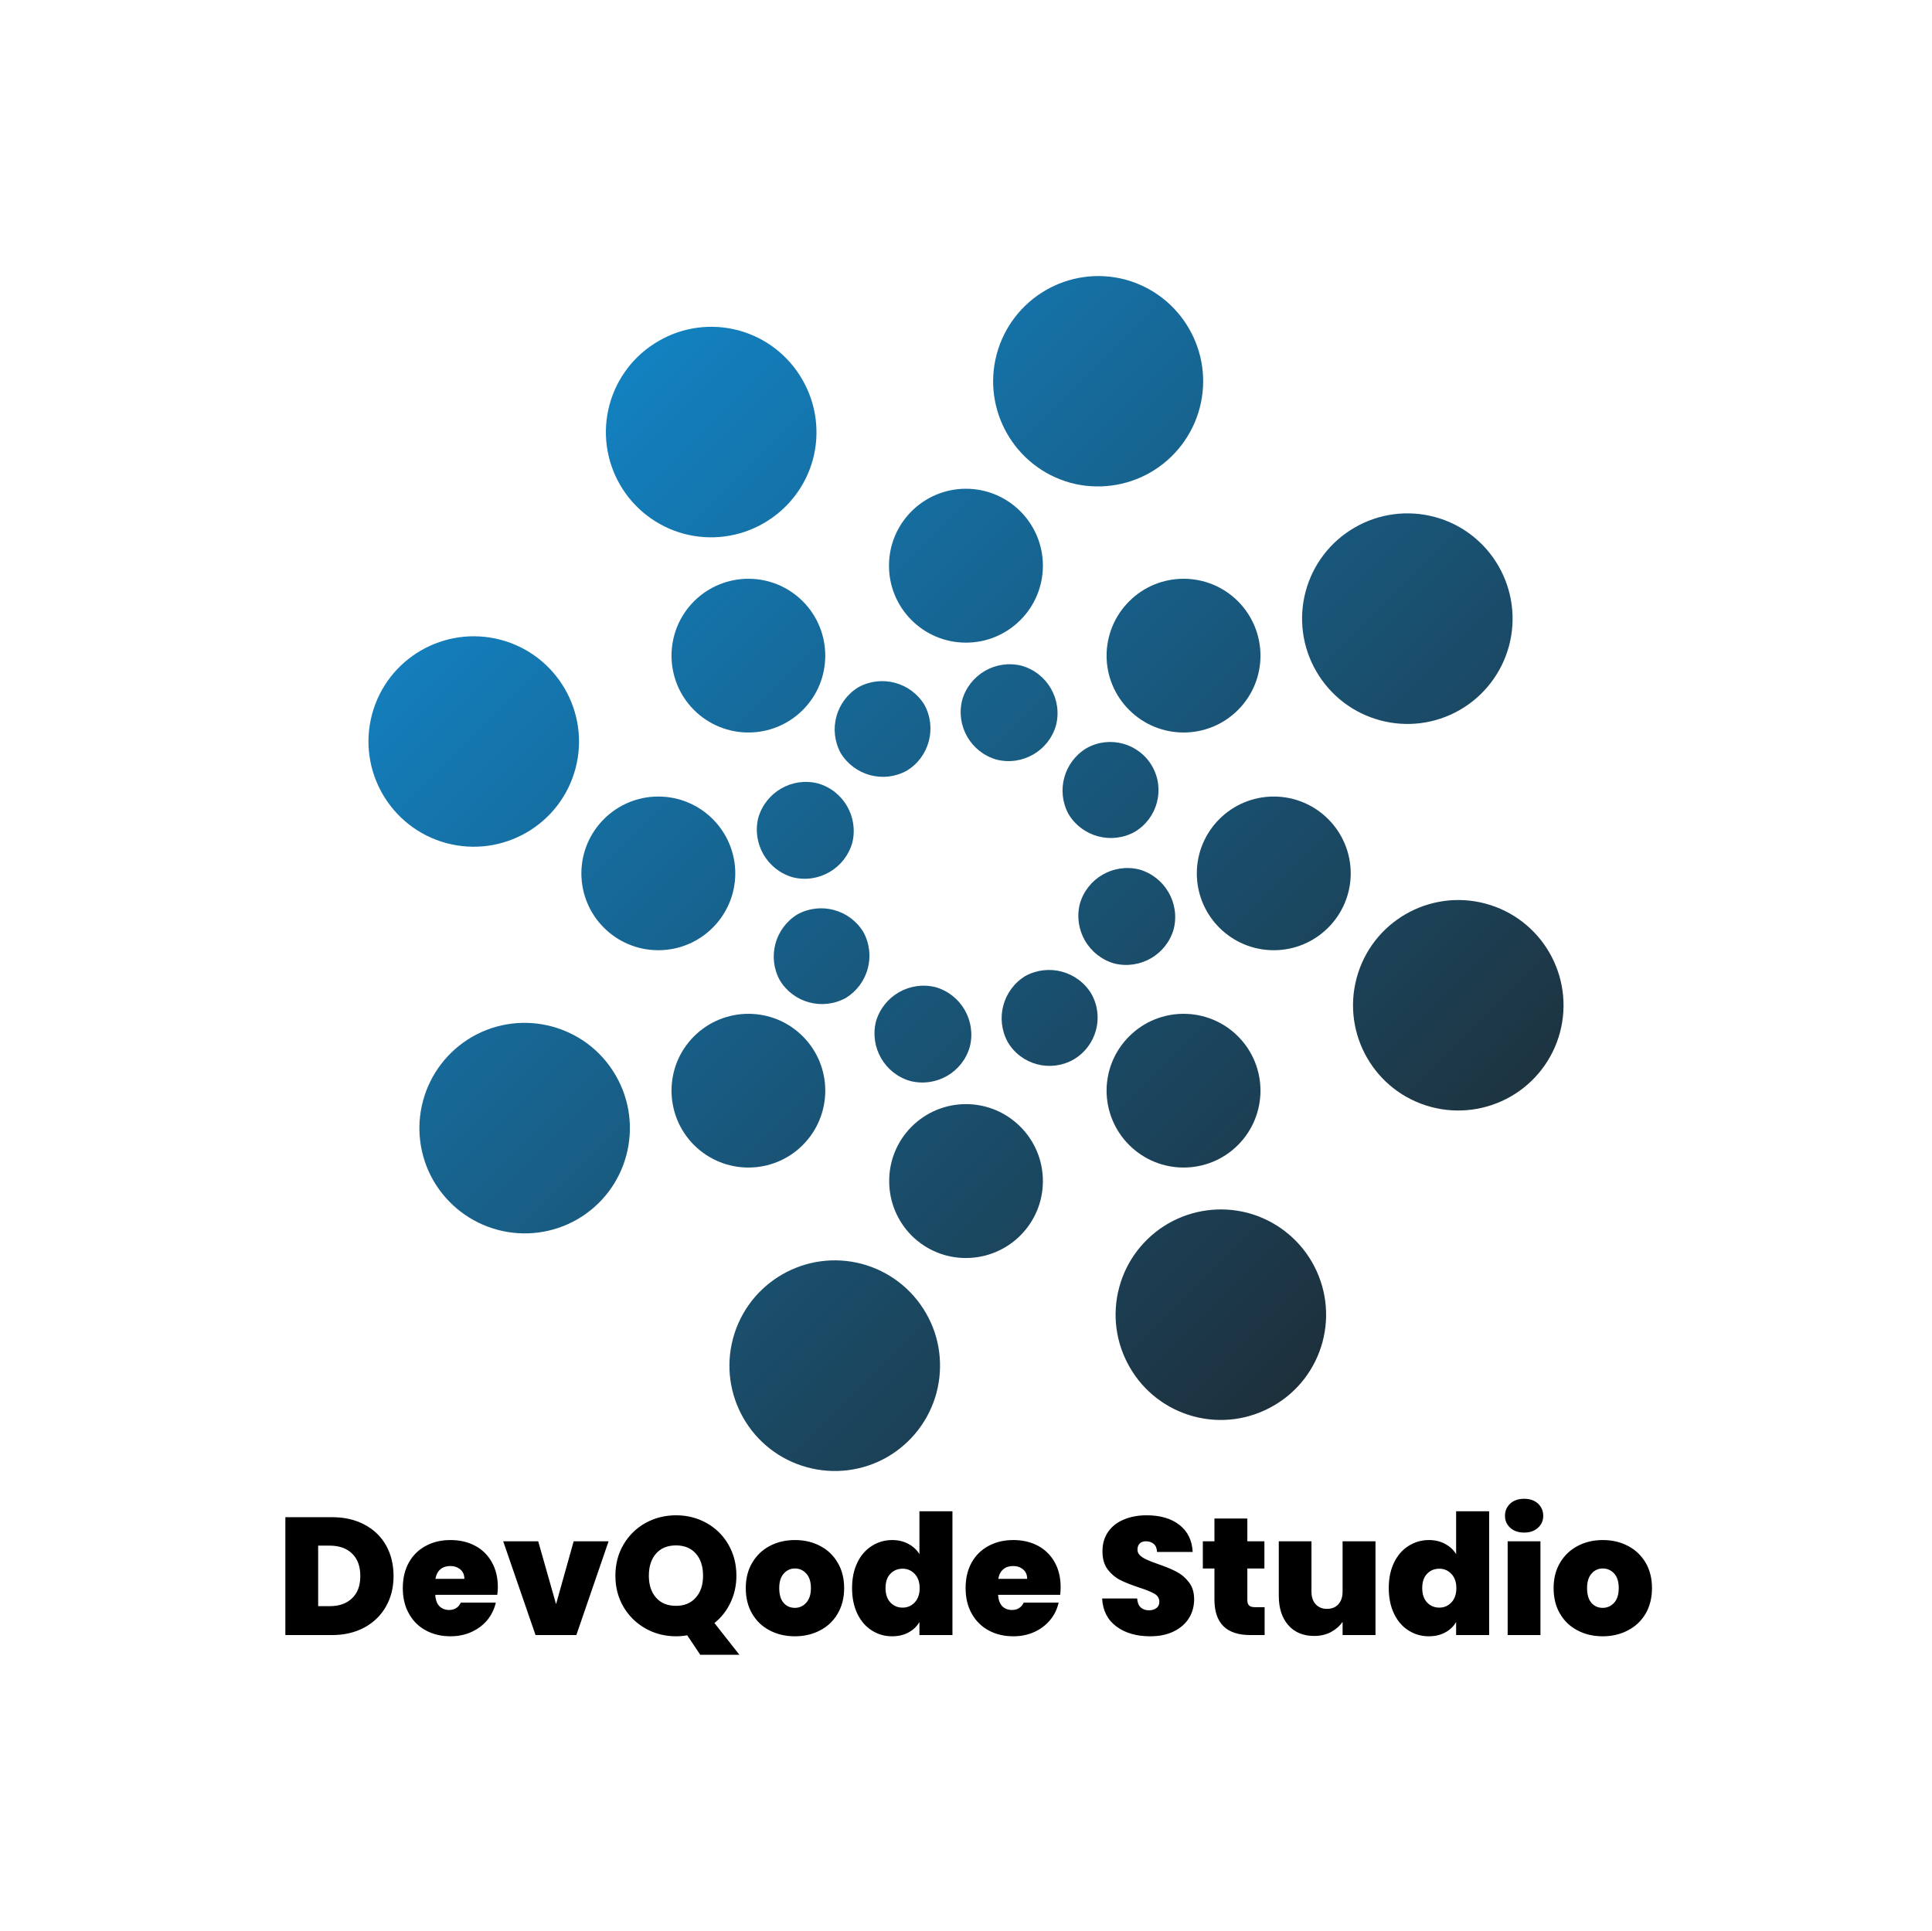
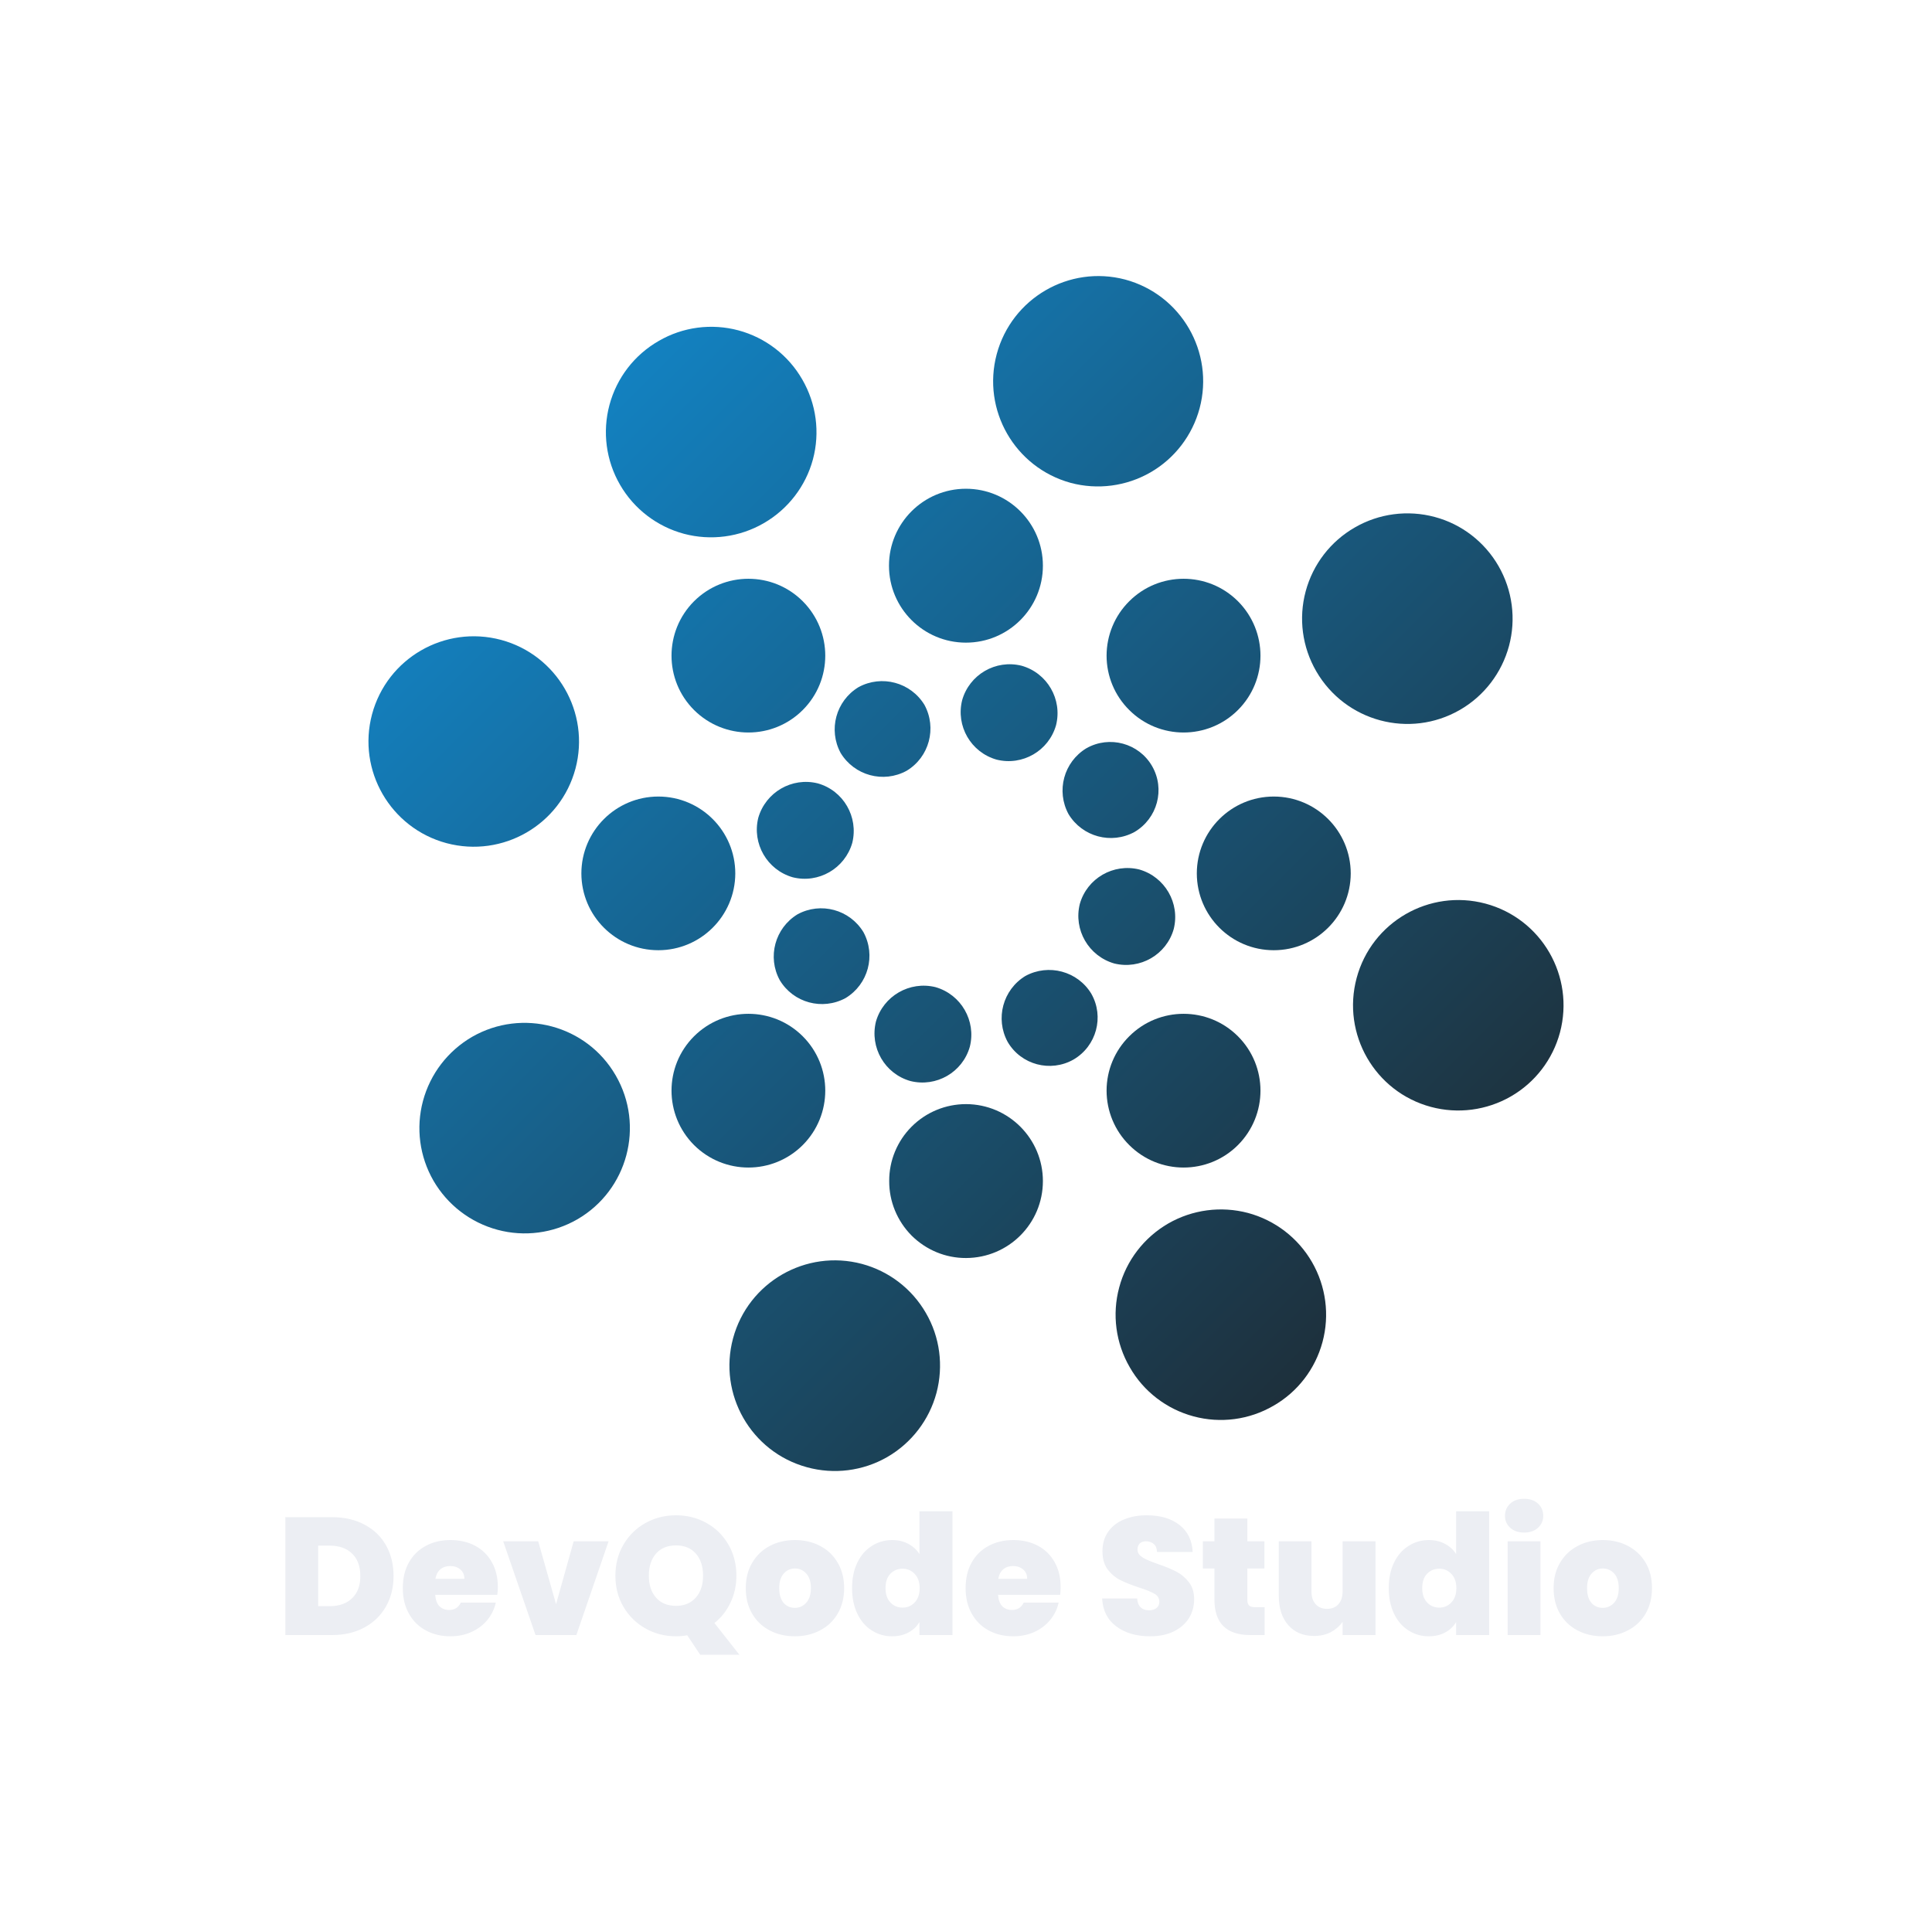
<svg xmlns="http://www.w3.org/2000/svg" version="1.1" viewBox="0 0 14.847 14.839">
  <g transform="matrix(0.8571089,0,0,0.8571089,2.120961,11.51919)">
-     <g transform="matrix(1,0,0,1,0,0)" clip-path="url(#SvgjsClipPath113315)">
-       <g clip-path="url(#SvgjsClipPath1133135d6c3d2b-95aa-4b62-a85f-e07cdb515c66)">
+     <g transform="matrix(1,0,0,1,0,0)" clip-path="url(#SvgjsClipPath10001)">
+       <g clip-path="url(#SvgjsClipPath999966ece7d8-00fc-4df2-aa74-7a3c7c345553)">
        <path d=" M 0.861 -7.034 C 0.996 -7.538 1.513 -7.836 2.017 -7.702 C 2.52 -7.567 2.819 -7.05 2.685 -6.547 C 2.55 -6.043 2.033 -5.745 1.529 -5.879 C 1.026 -6.014 0.727 -6.531 0.861 -7.034 Z" fill="url(#gradient-8eca9f1b-25a7-40c0-93cf-6614747837fd_0)" transform="matrix(1,0,0,1,0,0)" fill-rule="evenodd" />
      </g>
-       <g clip-path="url(#SvgjsClipPath1133135d6c3d2b-95aa-4b62-a85f-e07cdb515c66)">
+       <g clip-path="url(#SvgjsClipPath999966ece7d8-00fc-4df2-aa74-7a3c7c345553)">
        <path d=" M 4.324 -6.106 C 4.39 -6.336 4.626 -6.473 4.858 -6.415 C 5.088 -6.35 5.224 -6.114 5.167 -5.882 C 5.101 -5.652 4.865 -5.515 4.633 -5.573 C 4.403 -5.639 4.267 -5.875 4.324 -6.106 Z" fill="url(#gradient-8eca9f1b-25a7-40c0-93cf-6614747837fd_1)" transform="matrix(1,0,0,1,0,0)" fill-rule="evenodd" />
      </g>
-       <g clip-path="url(#SvgjsClipPath1133135d6c3d2b-95aa-4b62-a85f-e07cdb515c66)">
+       <g clip-path="url(#SvgjsClipPath999966ece7d8-00fc-4df2-aa74-7a3c7c345553)">
        <path d=" M 2.738 -5.607 C 2.738 -5.988 3.047 -6.297 3.428 -6.297 C 3.809 -6.297 4.118 -5.988 4.118 -5.607 C 4.117 -5.227 3.808 -4.919 3.428 -4.919 C 3.047 -4.919 2.739 -5.227 2.738 -5.607 Z" fill="url(#gradient-8eca9f1b-25a7-40c0-93cf-6614747837fd_2)" transform="matrix(1,0,0,1,0,0)" fill-rule="evenodd" />
      </g>
-       <g clip-path="url(#SvgjsClipPath1133135d6c3d2b-95aa-4b62-a85f-e07cdb515c66)">
+       <g clip-path="url(#SvgjsClipPath999966ece7d8-00fc-4df2-aa74-7a3c7c345553)">
        <path d=" M 7.613 -10.933 C 8.116 -10.798 8.415 -10.281 8.281 -9.778 C 8.216 -9.536 8.058 -9.329 7.841 -9.204 C 7.624 -9.079 7.366 -9.045 7.124 -9.11 C 6.624 -9.248 6.328 -9.763 6.462 -10.264 C 6.597 -10.766 7.111 -11.065 7.613 -10.933 Z" fill="url(#gradient-8eca9f1b-25a7-40c0-93cf-6614747837fd_3)" transform="matrix(1,0,0,1,0,0)" fill-rule="evenodd" />
      </g>
-       <g clip-path="url(#SvgjsClipPath1133135d6c3d2b-95aa-4b62-a85f-e07cdb515c66)">
+       <g clip-path="url(#SvgjsClipPath999966ece7d8-00fc-4df2-aa74-7a3c7c345553)">
        <path d=" M 6.685 -7.47 C 6.915 -7.405 7.052 -7.169 6.994 -6.937 C 6.929 -6.707 6.693 -6.57 6.461 -6.628 C 6.231 -6.693 6.094 -6.929 6.152 -7.161 C 6.217 -7.391 6.453 -7.528 6.685 -7.47 Z" fill="url(#gradient-8eca9f1b-25a7-40c0-93cf-6614747837fd_4)" transform="matrix(1,0,0,1,0,0)" fill-rule="evenodd" />
      </g>
-       <g clip-path="url(#SvgjsClipPath1133135d6c3d2b-95aa-4b62-a85f-e07cdb515c66)">
+       <g clip-path="url(#SvgjsClipPath999966ece7d8-00fc-4df2-aa74-7a3c7c345553)">
        <path d=" M 6.876 -8.367 C 6.876 -7.986 6.567 -7.677 6.186 -7.677 C 5.805 -7.677 5.496 -7.986 5.496 -8.367 C 5.496 -8.748 5.805 -9.057 6.186 -9.057 C 6.567 -9.057 6.876 -8.748 6.876 -8.367 Z" fill="url(#gradient-8eca9f1b-25a7-40c0-93cf-6614747837fd_5)" transform="matrix(1,0,0,1,0,0)" fill-rule="nonzero" />
      </g>
-       <g clip-path="url(#SvgjsClipPath1133135d6c3d2b-95aa-4b62-a85f-e07cdb515c66)">
+       <g clip-path="url(#SvgjsClipPath999966ece7d8-00fc-4df2-aa74-7a3c7c345553)">
        <path d=" M 3.431 -10.382 C 3.647 -10.508 3.905 -10.542 4.147 -10.477 C 4.388 -10.412 4.594 -10.254 4.719 -10.036 C 4.844 -9.82 4.879 -9.562 4.814 -9.32 C 4.749 -9.079 4.59 -8.873 4.373 -8.748 C 4.157 -8.623 3.899 -8.589 3.658 -8.653 C 3.416 -8.718 3.21 -8.876 3.085 -9.092 C 2.959 -9.309 2.925 -9.567 2.99 -9.809 C 3.055 -10.051 3.213 -10.257 3.431 -10.382 Z" fill="url(#gradient-8eca9f1b-25a7-40c0-93cf-6614747837fd_6)" transform="matrix(1,0,0,1,0,0)" fill-rule="evenodd" />
      </g>
-       <g clip-path="url(#SvgjsClipPath1133135d6c3d2b-95aa-4b62-a85f-e07cdb515c66)">
+       <g clip-path="url(#SvgjsClipPath999966ece7d8-00fc-4df2-aa74-7a3c7c345553)">
        <path d=" M 5.223 -7.278 C 5.431 -7.391 5.691 -7.321 5.814 -7.119 C 5.927 -6.911 5.857 -6.65 5.654 -6.528 C 5.446 -6.414 5.186 -6.485 5.063 -6.687 C 4.95 -6.895 5.02 -7.155 5.223 -7.278 Z" fill="url(#gradient-8eca9f1b-25a7-40c0-93cf-6614747837fd_7)" transform="matrix(1,0,0,1,0,0)" fill-rule="evenodd" />
      </g>
-       <g clip-path="url(#SvgjsClipPath1133135d6c3d2b-95aa-4b62-a85f-e07cdb515c66)">
+       <g clip-path="url(#SvgjsClipPath999966ece7d8-00fc-4df2-aa74-7a3c7c345553)">
        <path d=" M 3.748 -8.048 C 4.018 -8.317 4.454 -8.317 4.723 -8.048 C 4.992 -7.778 4.992 -7.342 4.723 -7.073 C 4.454 -6.804 4.018 -6.804 3.748 -7.073 C 3.479 -7.342 3.479 -7.778 3.748 -8.048 Z" fill="url(#gradient-8eca9f1b-25a7-40c0-93cf-6614747837fd_8)" transform="matrix(1,0,0,1,0,0)" fill-rule="evenodd" />
      </g>
-       <g clip-path="url(#SvgjsClipPath1133135d6c3d2b-95aa-4b62-a85f-e07cdb515c66)">
+       <g clip-path="url(#SvgjsClipPath999966ece7d8-00fc-4df2-aa74-7a3c7c345553)">
        <path d=" M 10.961 -8.364 C 11.086 -8.147 11.12 -7.889 11.055 -7.647 C 10.99 -7.406 10.832 -7.199 10.615 -7.074 C 10.164 -6.814 9.588 -6.969 9.327 -7.42 C 9.201 -7.637 9.167 -7.895 9.232 -8.137 C 9.297 -8.379 9.455 -8.585 9.673 -8.71 C 9.889 -8.835 10.147 -8.869 10.389 -8.804 C 10.63 -8.74 10.836 -8.581 10.961 -8.364 Z" fill="url(#gradient-8eca9f1b-25a7-40c0-93cf-6614747837fd_9)" transform="matrix(1,0,0,1,0,0)" fill-rule="evenodd" />
      </g>
-       <g clip-path="url(#SvgjsClipPath1133135d6c3d2b-95aa-4b62-a85f-e07cdb515c66)">
+       <g clip-path="url(#SvgjsClipPath999966ece7d8-00fc-4df2-aa74-7a3c7c345553)">
        <path d=" M 7.855 -6.57 C 7.974 -6.363 7.903 -6.1 7.697 -5.979 C 7.489 -5.866 7.229 -5.936 7.106 -6.139 C 6.993 -6.347 7.063 -6.607 7.266 -6.73 C 7.473 -6.847 7.736 -6.776 7.855 -6.57 Z" fill="url(#gradient-8eca9f1b-25a7-40c0-93cf-6614747837fd_10)" transform="matrix(1,0,0,1,0,0)" fill-rule="evenodd" />
      </g>
-       <g clip-path="url(#SvgjsClipPath1133135d6c3d2b-95aa-4b62-a85f-e07cdb515c66)">
+       <g clip-path="url(#SvgjsClipPath999966ece7d8-00fc-4df2-aa74-7a3c7c345553)">
        <path d=" M 8.625 -8.048 C 8.894 -7.778 8.894 -7.342 8.625 -7.073 C 8.356 -6.804 7.919 -6.804 7.65 -7.073 C 7.52 -7.202 7.447 -7.377 7.447 -7.56 C 7.447 -7.743 7.52 -7.919 7.65 -8.048 C 7.919 -8.317 8.356 -8.317 8.625 -8.048 Z" fill="url(#gradient-8eca9f1b-25a7-40c0-93cf-6614747837fd_11)" transform="matrix(1,0,0,1,0,0)" fill-rule="evenodd" />
      </g>
-       <g clip-path="url(#SvgjsClipPath1133135d6c3d2b-95aa-4b62-a85f-e07cdb515c66)">
+       <g clip-path="url(#SvgjsClipPath999966ece7d8-00fc-4df2-aa74-7a3c7c345553)">
        <path d=" M 8.943 -0.834 C 8.726 -0.708 8.469 -0.674 8.227 -0.739 C 7.985 -0.804 7.779 -0.962 7.655 -1.179 C 7.529 -1.396 7.495 -1.653 7.56 -1.895 C 7.624 -2.136 7.782 -2.342 7.999 -2.468 C 8.216 -2.593 8.473 -2.627 8.715 -2.563 C 8.957 -2.498 9.164 -2.339 9.289 -2.122 C 9.414 -1.905 9.448 -1.648 9.383 -1.406 C 9.318 -1.164 9.16 -0.958 8.943 -0.834 Z" fill="url(#gradient-8eca9f1b-25a7-40c0-93cf-6614747837fd_12)" transform="matrix(1,0,0,1,0,0)" fill-rule="evenodd" />
      </g>
-       <g clip-path="url(#SvgjsClipPath1133135d6c3d2b-95aa-4b62-a85f-e07cdb515c66)">
+       <g clip-path="url(#SvgjsClipPath999966ece7d8-00fc-4df2-aa74-7a3c7c345553)">
        <path d=" M 7.151 -3.939 C 6.944 -3.821 6.68 -3.891 6.56 -4.097 C 6.447 -4.305 6.517 -4.565 6.719 -4.688 C 6.927 -4.801 7.188 -4.731 7.31 -4.529 C 7.428 -4.322 7.356 -4.059 7.151 -3.939 Z" fill="url(#gradient-8eca9f1b-25a7-40c0-93cf-6614747837fd_13)" transform="matrix(1,0,0,1,0,0)" fill-rule="evenodd" />
      </g>
-       <g clip-path="url(#SvgjsClipPath1133135d6c3d2b-95aa-4b62-a85f-e07cdb515c66)">
+       <g clip-path="url(#SvgjsClipPath999966ece7d8-00fc-4df2-aa74-7a3c7c345553)">
        <path d=" M 8.625 -3.172 C 8.356 -2.903 7.919 -2.903 7.65 -3.172 C 7.52 -3.301 7.447 -3.477 7.447 -3.66 C 7.447 -3.843 7.52 -4.018 7.65 -4.147 C 7.919 -4.416 8.356 -4.416 8.625 -4.147 C 8.894 -3.878 8.894 -3.442 8.625 -3.172 Z" fill="url(#gradient-8eca9f1b-25a7-40c0-93cf-6614747837fd_14)" transform="matrix(1,0,0,1,0,0)" fill-rule="evenodd" />
      </g>
-       <g clip-path="url(#SvgjsClipPath1133135d6c3d2b-95aa-4b62-a85f-e07cdb515c66)">
+       <g clip-path="url(#SvgjsClipPath999966ece7d8-00fc-4df2-aa74-7a3c7c345553)">
        <path d=" M 11.512 -4.181 C 11.447 -3.939 11.289 -3.733 11.072 -3.608 C 10.855 -3.483 10.597 -3.449 10.355 -3.514 C 9.852 -3.649 9.554 -4.167 9.689 -4.67 C 9.824 -5.173 10.341 -5.471 10.844 -5.337 C 11.348 -5.202 11.646 -4.685 11.512 -4.181 Z" fill="url(#gradient-8eca9f1b-25a7-40c0-93cf-6614747837fd_15)" transform="matrix(1,0,0,1,0,0)" fill-rule="evenodd" />
      </g>
-       <g clip-path="url(#SvgjsClipPath1133135d6c3d2b-95aa-4b62-a85f-e07cdb515c66)">
+       <g clip-path="url(#SvgjsClipPath999966ece7d8-00fc-4df2-aa74-7a3c7c345553)">
        <path d=" M 8.049 -5.109 C 7.984 -4.879 7.748 -4.743 7.516 -4.8 C 7.286 -4.866 7.149 -5.102 7.207 -5.334 C 7.272 -5.564 7.508 -5.7 7.74 -5.643 C 7.97 -5.577 8.107 -5.341 8.049 -5.109 Z" fill="url(#gradient-8eca9f1b-25a7-40c0-93cf-6614747837fd_16)" transform="matrix(1,0,0,1,0,0)" fill-rule="evenodd" />
      </g>
-       <g clip-path="url(#SvgjsClipPath1133135d6c3d2b-95aa-4b62-a85f-e07cdb515c66)">
+       <g clip-path="url(#SvgjsClipPath999966ece7d8-00fc-4df2-aa74-7a3c7c345553)">
        <path d=" M 9.636 -5.607 C 9.635 -5.227 9.326 -4.919 8.946 -4.919 C 8.565 -4.919 8.257 -5.227 8.256 -5.607 C 8.256 -5.988 8.565 -6.297 8.946 -6.297 C 9.327 -6.297 9.636 -5.988 9.636 -5.607 Z" fill="url(#gradient-8eca9f1b-25a7-40c0-93cf-6614747837fd_17)" transform="matrix(1,0,0,1,0,0)" fill-rule="evenodd" />
      </g>
-       <g clip-path="url(#SvgjsClipPath1133135d6c3d2b-95aa-4b62-a85f-e07cdb515c66)">
+       <g clip-path="url(#SvgjsClipPath999966ece7d8-00fc-4df2-aa74-7a3c7c345553)">
        <path d=" M 4.76 -0.283 C 4.259 -0.42 3.963 -0.937 4.098 -1.439 C 4.234 -1.942 4.751 -2.24 5.254 -2.106 C 5.496 -2.041 5.702 -1.883 5.827 -1.666 C 5.953 -1.45 5.986 -1.192 5.922 -0.95 C 5.857 -0.707 5.698 -0.5 5.48 -0.374 C 5.262 -0.249 5.003 -0.216 4.76 -0.283 Z" fill="url(#gradient-8eca9f1b-25a7-40c0-93cf-6614747837fd_18)" transform="matrix(1,0,0,1,0,0)" fill-rule="evenodd" />
      </g>
-       <g clip-path="url(#SvgjsClipPath1133135d6c3d2b-95aa-4b62-a85f-e07cdb515c66)">
+       <g clip-path="url(#SvgjsClipPath999966ece7d8-00fc-4df2-aa74-7a3c7c345553)">
        <path d=" M 5.688 -3.746 C 5.458 -3.811 5.322 -4.047 5.379 -4.279 C 5.445 -4.509 5.681 -4.645 5.913 -4.588 C 6.143 -4.522 6.279 -4.286 6.221 -4.054 C 6.156 -3.824 5.92 -3.688 5.688 -3.746 Z" fill="url(#gradient-8eca9f1b-25a7-40c0-93cf-6614747837fd_19)" transform="matrix(1,0,0,1,0,0)" fill-rule="evenodd" />
      </g>
-       <g clip-path="url(#SvgjsClipPath1133135d6c3d2b-95aa-4b62-a85f-e07cdb515c66)">
+       <g clip-path="url(#SvgjsClipPath999966ece7d8-00fc-4df2-aa74-7a3c7c345553)">
        <path d=" M 6.187 -2.159 C 6.004 -2.158 5.829 -2.231 5.699 -2.36 C 5.57 -2.49 5.497 -2.666 5.498 -2.849 C 5.497 -3.032 5.57 -3.208 5.699 -3.337 C 5.829 -3.467 6.004 -3.539 6.187 -3.539 C 6.568 -3.538 6.876 -3.229 6.876 -2.849 C 6.876 -2.468 6.568 -2.16 6.187 -2.159 Z" fill="url(#gradient-8eca9f1b-25a7-40c0-93cf-6614747837fd_20)" transform="matrix(1,0,0,1,0,0)" fill-rule="evenodd" />
      </g>
-       <g clip-path="url(#SvgjsClipPath1133135d6c3d2b-95aa-4b62-a85f-e07cdb515c66)">
+       <g clip-path="url(#SvgjsClipPath999966ece7d8-00fc-4df2-aa74-7a3c7c345553)">
        <path d=" M 1.412 -2.852 C 1.287 -3.069 1.253 -3.326 1.318 -3.568 C 1.383 -3.81 1.541 -4.016 1.758 -4.142 C 2.209 -4.401 2.786 -4.247 3.046 -3.796 C 3.307 -3.345 3.153 -2.767 2.702 -2.506 C 2.485 -2.381 2.228 -2.347 1.986 -2.412 C 1.744 -2.477 1.538 -2.635 1.412 -2.852 Z" fill="url(#gradient-8eca9f1b-25a7-40c0-93cf-6614747837fd_21)" transform="matrix(1,0,0,1,0,0)" fill-rule="evenodd" />
      </g>
-       <g clip-path="url(#SvgjsClipPath1133135d6c3d2b-95aa-4b62-a85f-e07cdb515c66)">
+       <g clip-path="url(#SvgjsClipPath999966ece7d8-00fc-4df2-aa74-7a3c7c345553)">
        <path d=" M 4.517 -4.65 C 4.403 -4.858 4.474 -5.118 4.676 -5.241 C 4.884 -5.354 5.144 -5.284 5.267 -5.081 C 5.38 -4.873 5.31 -4.613 5.107 -4.49 C 4.899 -4.377 4.639 -4.447 4.517 -4.65 Z" fill="url(#gradient-8eca9f1b-25a7-40c0-93cf-6614747837fd_22)" transform="matrix(1,0,0,1,0,0)" fill-rule="evenodd" />
      </g>
-       <g clip-path="url(#SvgjsClipPath1133135d6c3d2b-95aa-4b62-a85f-e07cdb515c66)">
+       <g clip-path="url(#SvgjsClipPath999966ece7d8-00fc-4df2-aa74-7a3c7c345553)">
        <path d=" M 3.748 -3.172 C 3.479 -3.442 3.479 -3.878 3.748 -4.147 C 4.018 -4.416 4.454 -4.416 4.723 -4.147 C 4.992 -3.878 4.992 -3.442 4.723 -3.172 C 4.454 -2.903 4.018 -2.903 3.748 -3.172 Z" fill="url(#gradient-8eca9f1b-25a7-40c0-93cf-6614747837fd_23)" transform="matrix(1,0,0,1,0,0)" fill-rule="evenodd" />
      </g>
    </g>
    <g>
-       <path d=" M 0.794 0.232 Q 0.919 0.298 0.987 0.418 Q 1.054 0.538 1.054 0.693 Q 1.054 0.846 0.986 0.966 Q 0.918 1.086 0.793 1.154 Q 0.667 1.222 0.503 1.222 L 0.084 1.222 L 0.084 0.165 L 0.503 0.165 Q 0.669 0.165 0.794 0.232 M 0.682 0.892 Q 0.756 0.822 0.756 0.693 Q 0.756 0.562 0.682 0.491 Q 0.609 0.42 0.48 0.42 L 0.378 0.42 L 0.378 0.963 L 0.48 0.963 Q 0.609 0.963 0.682 0.892 M 1.984 0.861 L 1.428 0.861 Q 1.432 0.93 1.466 0.964 Q 1.5 0.997 1.552 0.997 Q 1.626 0.997 1.657 0.931 L 1.971 0.931 Q 1.951 1.018 1.895 1.087 Q 1.839 1.155 1.753 1.194 Q 1.668 1.233 1.564 1.233 Q 1.44 1.233 1.343 1.18 Q 1.246 1.128 1.192 1.03 Q 1.137 0.933 1.137 0.801 Q 1.137 0.669 1.191 0.572 Q 1.245 0.475 1.342 0.423 Q 1.438 0.37 1.564 0.37 Q 1.689 0.37 1.785 0.421 Q 1.881 0.472 1.935 0.568 Q 1.989 0.663 1.989 0.792 Q 1.989 0.826 1.984 0.861 M 1.689 0.718 Q 1.689 0.664 1.653 0.634 Q 1.617 0.603 1.563 0.603 Q 1.509 0.603 1.474 0.632 Q 1.44 0.661 1.429 0.718 L 1.689 0.718 M 2.511 0.945 L 2.669 0.381 L 2.982 0.381 L 2.693 1.222 L 2.327 1.222 L 2.037 0.381 L 2.351 0.381 L 2.511 0.945 M 3.804 1.399 L 3.687 1.224 Q 3.637 1.233 3.587 1.233 Q 3.438 1.233 3.313 1.163 Q 3.189 1.093 3.116 0.97 Q 3.043 0.846 3.043 0.69 Q 3.043 0.534 3.116 0.41 Q 3.189 0.286 3.313 0.217 Q 3.438 0.148 3.587 0.148 Q 3.736 0.148 3.86 0.217 Q 3.984 0.286 4.056 0.41 Q 4.128 0.534 4.128 0.69 Q 4.128 0.82 4.075 0.931 Q 4.023 1.041 3.931 1.114 L 4.155 1.399 L 3.804 1.399 M 3.408 0.887 Q 3.472 0.96 3.587 0.96 Q 3.699 0.96 3.764 0.886 Q 3.829 0.813 3.829 0.69 Q 3.829 0.564 3.764 0.491 Q 3.699 0.418 3.587 0.418 Q 3.472 0.418 3.408 0.491 Q 3.343 0.564 3.343 0.69 Q 3.343 0.814 3.408 0.887 M 4.426 1.18 Q 4.326 1.128 4.269 1.03 Q 4.212 0.933 4.212 0.801 Q 4.212 0.67 4.27 0.573 Q 4.328 0.475 4.427 0.423 Q 4.527 0.37 4.653 0.37 Q 4.779 0.37 4.879 0.423 Q 4.979 0.475 5.036 0.573 Q 5.094 0.67 5.094 0.801 Q 5.094 0.931 5.036 1.03 Q 4.979 1.128 4.878 1.18 Q 4.778 1.233 4.652 1.233 Q 4.526 1.233 4.426 1.18 M 4.754 0.932 Q 4.796 0.886 4.796 0.801 Q 4.796 0.715 4.754 0.67 Q 4.713 0.625 4.653 0.625 Q 4.593 0.625 4.553 0.67 Q 4.512 0.715 4.512 0.801 Q 4.512 0.888 4.551 0.933 Q 4.59 0.978 4.652 0.978 Q 4.713 0.978 4.754 0.932 M 5.212 0.573 Q 5.259 0.475 5.342 0.423 Q 5.424 0.37 5.525 0.37 Q 5.606 0.37 5.669 0.404 Q 5.733 0.438 5.769 0.496 L 5.769 0.112 L 6.065 0.112 L 6.065 1.222 L 5.769 1.222 L 5.769 1.105 Q 5.735 1.164 5.672 1.198 Q 5.609 1.233 5.523 1.233 Q 5.423 1.233 5.341 1.18 Q 5.259 1.128 5.212 1.03 Q 5.165 0.931 5.165 0.801 Q 5.165 0.67 5.212 0.573 M 5.726 0.673 Q 5.682 0.627 5.618 0.627 Q 5.552 0.627 5.508 0.673 Q 5.465 0.718 5.465 0.801 Q 5.465 0.882 5.508 0.929 Q 5.552 0.976 5.618 0.976 Q 5.682 0.976 5.726 0.93 Q 5.771 0.883 5.771 0.801 Q 5.771 0.72 5.726 0.673 M 7.031 0.861 L 6.474 0.861 Q 6.479 0.93 6.512 0.964 Q 6.546 0.997 6.599 0.997 Q 6.672 0.997 6.704 0.931 L 7.017 0.931 Q 6.998 1.018 6.941 1.087 Q 6.885 1.155 6.8 1.194 Q 6.714 1.233 6.611 1.233 Q 6.486 1.233 6.389 1.18 Q 6.293 1.128 6.238 1.03 Q 6.183 0.933 6.183 0.801 Q 6.183 0.669 6.237 0.572 Q 6.291 0.475 6.388 0.423 Q 6.485 0.37 6.611 0.37 Q 6.735 0.37 6.831 0.421 Q 6.927 0.472 6.981 0.568 Q 7.035 0.663 7.035 0.792 Q 7.035 0.826 7.031 0.861 M 6.735 0.718 Q 6.735 0.664 6.699 0.634 Q 6.663 0.603 6.609 0.603 Q 6.555 0.603 6.521 0.632 Q 6.486 0.661 6.476 0.718 L 6.735 0.718 M 7.535 1.145 Q 7.416 1.057 7.407 0.894 L 7.721 0.894 Q 7.725 0.949 7.754 0.975 Q 7.782 1 7.827 1 Q 7.868 1 7.894 0.98 Q 7.92 0.96 7.92 0.924 Q 7.92 0.877 7.877 0.852 Q 7.833 0.826 7.736 0.795 Q 7.632 0.76 7.568 0.728 Q 7.505 0.696 7.457 0.634 Q 7.41 0.571 7.41 0.471 Q 7.41 0.369 7.461 0.296 Q 7.512 0.223 7.602 0.186 Q 7.692 0.148 7.806 0.148 Q 7.991 0.148 8.101 0.235 Q 8.211 0.321 8.219 0.477 L 7.899 0.477 Q 7.898 0.429 7.87 0.405 Q 7.842 0.381 7.799 0.381 Q 7.766 0.381 7.745 0.4 Q 7.724 0.42 7.724 0.456 Q 7.724 0.486 7.747 0.508 Q 7.77 0.529 7.805 0.545 Q 7.839 0.561 7.907 0.585 Q 8.007 0.619 8.072 0.653 Q 8.138 0.687 8.185 0.748 Q 8.232 0.808 8.232 0.901 Q 8.232 0.996 8.185 1.071 Q 8.138 1.146 8.048 1.19 Q 7.959 1.233 7.838 1.233 Q 7.653 1.233 7.535 1.145 M 8.864 0.972 L 8.864 1.222 L 8.736 1.222 Q 8.414 1.222 8.414 0.903 L 8.414 0.625 L 8.31 0.625 L 8.31 0.381 L 8.414 0.381 L 8.414 0.177 L 8.709 0.177 L 8.709 0.381 L 8.862 0.381 L 8.862 0.625 L 8.709 0.625 L 8.709 0.907 Q 8.709 0.942 8.725 0.957 Q 8.741 0.972 8.778 0.972 L 8.864 0.972 M 9.858 0.381 L 9.858 1.222 L 9.563 1.222 L 9.563 1.103 Q 9.525 1.159 9.459 1.195 Q 9.393 1.23 9.308 1.23 Q 9.161 1.23 9.076 1.133 Q 8.991 1.036 8.991 0.87 L 8.991 0.381 L 9.284 0.381 L 9.284 0.832 Q 9.284 0.904 9.322 0.946 Q 9.36 0.987 9.423 0.987 Q 9.488 0.987 9.525 0.946 Q 9.563 0.904 9.563 0.832 L 9.563 0.381 L 9.858 0.381 M 10.024 0.573 Q 10.071 0.475 10.154 0.423 Q 10.236 0.37 10.337 0.37 Q 10.418 0.37 10.481 0.404 Q 10.545 0.438 10.581 0.496 L 10.581 0.112 L 10.877 0.112 L 10.877 1.222 L 10.581 1.222 L 10.581 1.105 Q 10.547 1.164 10.484 1.198 Q 10.421 1.233 10.335 1.233 Q 10.235 1.233 10.153 1.18 Q 10.071 1.128 10.024 1.03 Q 9.977 0.931 9.977 0.801 Q 9.977 0.67 10.024 0.573 M 10.538 0.673 Q 10.494 0.627 10.43 0.627 Q 10.364 0.627 10.32 0.673 Q 10.277 0.718 10.277 0.801 Q 10.277 0.882 10.32 0.929 Q 10.364 0.976 10.43 0.976 Q 10.494 0.976 10.538 0.93 Q 10.583 0.883 10.583 0.801 Q 10.583 0.72 10.538 0.673 M 11.066 0.26 Q 11.019 0.217 11.019 0.153 Q 11.019 0.087 11.066 0.043 Q 11.113 0 11.191 0 Q 11.268 0 11.315 0.043 Q 11.362 0.087 11.362 0.153 Q 11.362 0.217 11.315 0.26 Q 11.268 0.303 11.191 0.303 Q 11.113 0.303 11.066 0.26 M 11.337 0.381 L 11.337 1.222 L 11.043 1.222 L 11.043 0.381 L 11.337 0.381 M 11.669 1.18 Q 11.569 1.128 11.512 1.03 Q 11.455 0.933 11.455 0.801 Q 11.455 0.67 11.513 0.573 Q 11.571 0.475 11.671 0.423 Q 11.77 0.37 11.896 0.37 Q 12.022 0.37 12.122 0.423 Q 12.222 0.475 12.28 0.573 Q 12.337 0.67 12.337 0.801 Q 12.337 0.931 12.28 1.03 Q 12.222 1.128 12.121 1.18 Q 12.021 1.233 11.895 1.233 Q 11.769 1.233 11.669 1.18 M 11.998 0.932 Q 12.039 0.886 12.039 0.801 Q 12.039 0.715 11.998 0.67 Q 11.956 0.625 11.896 0.625 Q 11.836 0.625 11.796 0.67 Q 11.755 0.715 11.755 0.801 Q 11.755 0.888 11.794 0.933 Q 11.833 0.978 11.895 0.978 Q 11.956 0.978 11.998 0.932" fill="#000000" fill-rule="nonzero" />
+       <path d=" M 0.794 0.232 Q 0.919 0.298 0.987 0.418 Q 1.054 0.538 1.054 0.693 Q 1.054 0.846 0.986 0.966 Q 0.918 1.086 0.793 1.154 Q 0.667 1.222 0.503 1.222 L 0.084 1.222 L 0.084 0.165 L 0.503 0.165 Q 0.669 0.165 0.794 0.232 M 0.682 0.892 Q 0.756 0.822 0.756 0.693 Q 0.756 0.562 0.682 0.491 Q 0.609 0.42 0.48 0.42 L 0.378 0.42 L 0.378 0.963 L 0.48 0.963 Q 0.609 0.963 0.682 0.892 M 1.984 0.861 L 1.428 0.861 Q 1.432 0.93 1.466 0.964 Q 1.5 0.997 1.552 0.997 Q 1.626 0.997 1.657 0.931 L 1.971 0.931 Q 1.951 1.018 1.895 1.087 Q 1.839 1.155 1.753 1.194 Q 1.668 1.233 1.564 1.233 Q 1.44 1.233 1.343 1.18 Q 1.246 1.128 1.192 1.03 Q 1.137 0.933 1.137 0.801 Q 1.137 0.669 1.191 0.572 Q 1.245 0.475 1.342 0.423 Q 1.438 0.37 1.564 0.37 Q 1.689 0.37 1.785 0.421 Q 1.881 0.472 1.935 0.568 Q 1.989 0.663 1.989 0.792 Q 1.989 0.826 1.984 0.861 M 1.689 0.718 Q 1.689 0.664 1.653 0.634 Q 1.617 0.603 1.563 0.603 Q 1.509 0.603 1.474 0.632 Q 1.44 0.661 1.429 0.718 L 1.689 0.718 M 2.511 0.945 L 2.669 0.381 L 2.982 0.381 L 2.693 1.222 L 2.327 1.222 L 2.037 0.381 L 2.351 0.381 L 2.511 0.945 M 3.804 1.399 L 3.687 1.224 Q 3.637 1.233 3.587 1.233 Q 3.438 1.233 3.313 1.163 Q 3.189 1.093 3.116 0.97 Q 3.043 0.846 3.043 0.69 Q 3.043 0.534 3.116 0.41 Q 3.189 0.286 3.313 0.217 Q 3.438 0.148 3.587 0.148 Q 3.736 0.148 3.86 0.217 Q 3.984 0.286 4.056 0.41 Q 4.128 0.534 4.128 0.69 Q 4.128 0.82 4.075 0.931 Q 4.023 1.041 3.931 1.114 L 4.155 1.399 L 3.804 1.399 M 3.408 0.887 Q 3.472 0.96 3.587 0.96 Q 3.699 0.96 3.764 0.886 Q 3.829 0.813 3.829 0.69 Q 3.829 0.564 3.764 0.491 Q 3.699 0.418 3.587 0.418 Q 3.472 0.418 3.408 0.491 Q 3.343 0.564 3.343 0.69 Q 3.343 0.814 3.408 0.887 M 4.426 1.18 Q 4.326 1.128 4.269 1.03 Q 4.212 0.933 4.212 0.801 Q 4.212 0.67 4.27 0.573 Q 4.328 0.475 4.427 0.423 Q 4.527 0.37 4.653 0.37 Q 4.779 0.37 4.879 0.423 Q 4.979 0.475 5.036 0.573 Q 5.094 0.67 5.094 0.801 Q 5.094 0.931 5.036 1.03 Q 4.979 1.128 4.878 1.18 Q 4.778 1.233 4.652 1.233 Q 4.526 1.233 4.426 1.18 M 4.754 0.932 Q 4.796 0.886 4.796 0.801 Q 4.796 0.715 4.754 0.67 Q 4.713 0.625 4.653 0.625 Q 4.593 0.625 4.553 0.67 Q 4.512 0.715 4.512 0.801 Q 4.512 0.888 4.551 0.933 Q 4.59 0.978 4.652 0.978 Q 4.713 0.978 4.754 0.932 M 5.212 0.573 Q 5.259 0.475 5.342 0.423 Q 5.424 0.37 5.525 0.37 Q 5.606 0.37 5.669 0.404 Q 5.733 0.438 5.769 0.496 L 5.769 0.112 L 6.065 0.112 L 6.065 1.222 L 5.769 1.222 L 5.769 1.105 Q 5.735 1.164 5.672 1.198 Q 5.609 1.233 5.523 1.233 Q 5.423 1.233 5.341 1.18 Q 5.259 1.128 5.212 1.03 Q 5.165 0.931 5.165 0.801 Q 5.165 0.67 5.212 0.573 M 5.726 0.673 Q 5.682 0.627 5.618 0.627 Q 5.552 0.627 5.508 0.673 Q 5.465 0.718 5.465 0.801 Q 5.465 0.882 5.508 0.929 Q 5.552 0.976 5.618 0.976 Q 5.682 0.976 5.726 0.93 Q 5.771 0.883 5.771 0.801 Q 5.771 0.72 5.726 0.673 M 7.031 0.861 L 6.474 0.861 Q 6.479 0.93 6.512 0.964 Q 6.546 0.997 6.599 0.997 Q 6.672 0.997 6.704 0.931 L 7.017 0.931 Q 6.998 1.018 6.941 1.087 Q 6.885 1.155 6.8 1.194 Q 6.714 1.233 6.611 1.233 Q 6.486 1.233 6.389 1.18 Q 6.293 1.128 6.238 1.03 Q 6.183 0.933 6.183 0.801 Q 6.183 0.669 6.237 0.572 Q 6.291 0.475 6.388 0.423 Q 6.485 0.37 6.611 0.37 Q 6.735 0.37 6.831 0.421 Q 6.927 0.472 6.981 0.568 Q 7.035 0.663 7.035 0.792 Q 7.035 0.826 7.031 0.861 M 6.735 0.718 Q 6.735 0.664 6.699 0.634 Q 6.663 0.603 6.609 0.603 Q 6.555 0.603 6.521 0.632 Q 6.486 0.661 6.476 0.718 L 6.735 0.718 M 7.535 1.145 Q 7.416 1.057 7.407 0.894 L 7.721 0.894 Q 7.725 0.949 7.754 0.975 Q 7.782 1 7.827 1 Q 7.868 1 7.894 0.98 Q 7.92 0.96 7.92 0.924 Q 7.92 0.877 7.877 0.852 Q 7.833 0.826 7.736 0.795 Q 7.632 0.76 7.568 0.728 Q 7.505 0.696 7.457 0.634 Q 7.41 0.571 7.41 0.471 Q 7.41 0.369 7.461 0.296 Q 7.512 0.223 7.602 0.186 Q 7.692 0.148 7.806 0.148 Q 7.991 0.148 8.101 0.235 Q 8.211 0.321 8.219 0.477 L 7.899 0.477 Q 7.898 0.429 7.87 0.405 Q 7.842 0.381 7.799 0.381 Q 7.766 0.381 7.745 0.4 Q 7.724 0.42 7.724 0.456 Q 7.724 0.486 7.747 0.508 Q 7.77 0.529 7.805 0.545 Q 7.839 0.561 7.907 0.585 Q 8.007 0.619 8.072 0.653 Q 8.138 0.687 8.185 0.748 Q 8.232 0.808 8.232 0.901 Q 8.232 0.996 8.185 1.071 Q 8.138 1.146 8.048 1.19 Q 7.959 1.233 7.838 1.233 Q 7.653 1.233 7.535 1.145 M 8.864 0.972 L 8.864 1.222 L 8.736 1.222 Q 8.414 1.222 8.414 0.903 L 8.414 0.625 L 8.31 0.625 L 8.31 0.381 L 8.414 0.381 L 8.414 0.177 L 8.709 0.177 L 8.709 0.381 L 8.862 0.381 L 8.862 0.625 L 8.709 0.625 L 8.709 0.907 Q 8.709 0.942 8.725 0.957 Q 8.741 0.972 8.778 0.972 L 8.864 0.972 M 9.858 0.381 L 9.858 1.222 L 9.563 1.222 L 9.563 1.103 Q 9.525 1.159 9.459 1.195 Q 9.393 1.23 9.308 1.23 Q 9.161 1.23 9.076 1.133 Q 8.991 1.036 8.991 0.87 L 8.991 0.381 L 9.284 0.381 L 9.284 0.832 Q 9.284 0.904 9.322 0.946 Q 9.36 0.987 9.423 0.987 Q 9.488 0.987 9.525 0.946 Q 9.563 0.904 9.563 0.832 L 9.563 0.381 L 9.858 0.381 M 10.024 0.573 Q 10.071 0.475 10.154 0.423 Q 10.236 0.37 10.337 0.37 Q 10.418 0.37 10.481 0.404 Q 10.545 0.438 10.581 0.496 L 10.581 0.112 L 10.877 0.112 L 10.877 1.222 L 10.581 1.222 L 10.581 1.105 Q 10.547 1.164 10.484 1.198 Q 10.421 1.233 10.335 1.233 Q 10.235 1.233 10.153 1.18 Q 10.071 1.128 10.024 1.03 Q 9.977 0.931 9.977 0.801 Q 9.977 0.67 10.024 0.573 M 10.538 0.673 Q 10.494 0.627 10.43 0.627 Q 10.364 0.627 10.32 0.673 Q 10.277 0.718 10.277 0.801 Q 10.277 0.882 10.32 0.929 Q 10.364 0.976 10.43 0.976 Q 10.494 0.976 10.538 0.93 Q 10.583 0.883 10.583 0.801 Q 10.583 0.72 10.538 0.673 M 11.066 0.26 Q 11.019 0.217 11.019 0.153 Q 11.019 0.087 11.066 0.043 Q 11.113 0 11.191 0 Q 11.268 0 11.315 0.043 Q 11.362 0.087 11.362 0.153 Q 11.362 0.217 11.315 0.26 Q 11.268 0.303 11.191 0.303 Q 11.113 0.303 11.066 0.26 M 11.337 0.381 L 11.337 1.222 L 11.043 1.222 L 11.043 0.381 L 11.337 0.381 M 11.669 1.18 Q 11.569 1.128 11.512 1.03 Q 11.455 0.933 11.455 0.801 Q 11.455 0.67 11.513 0.573 Q 11.571 0.475 11.671 0.423 Q 11.77 0.37 11.896 0.37 Q 12.022 0.37 12.122 0.423 Q 12.222 0.475 12.28 0.573 Q 12.337 0.67 12.337 0.801 Q 12.337 0.931 12.28 1.03 Q 12.222 1.128 12.121 1.18 Q 12.021 1.233 11.895 1.233 Q 11.769 1.233 11.669 1.18 M 11.998 0.932 Q 12.039 0.886 12.039 0.801 Q 12.039 0.715 11.998 0.67 Q 11.956 0.625 11.896 0.625 Q 11.836 0.625 11.796 0.67 Q 11.755 0.715 11.755 0.801 Q 11.755 0.888 11.794 0.933 Q 11.833 0.978 11.895 0.978 Q 11.956 0.978 11.998 0.932" fill="#eceef3" fill-rule="nonzero" />
    </g>
    <g />
  </g>
  <defs>
-     <clipPath id="SvgjsClipPath113315">
+     <clipPath id="SvgjsClipPath10001">
      <path d=" M 0.829 -10.966 h 10.716 v 10.716 h -10.716 Z" />
    </clipPath>
-     <clipPath id="SvgjsClipPath1133135d6c3d2b-95aa-4b62-a85f-e07cdb515c66">
+     <clipPath id="SvgjsClipPath999966ece7d8-00fc-4df2-aa74-7a3c7c345553">
      <path d=" M 0.829 -10.966 L 11.545 -10.966 L 11.545 -0.25 L 0.829 -0.25 Z" />
    </clipPath>
    <linearGradient id="gradient-8eca9f1b-25a7-40c0-93cf-6614747837fd_0" x1="0" x2="1" y1="0" y2="1">
      <stop stop-color="#1381c0" offset="0" />
      <stop stop-color="#166c9e" offset="1" />
    </linearGradient>
    <linearGradient id="gradient-8eca9f1b-25a7-40c0-93cf-6614747837fd_1" x1="0" x2="1" y1="0" y2="1">
      <stop stop-color="#166795" offset="0" />
      <stop stop-color="#185e86" offset="1" />
    </linearGradient>
    <linearGradient id="gradient-8eca9f1b-25a7-40c0-93cf-6614747837fd_2" x1="0" x2="1" y1="0" y2="1">
      <stop stop-color="#156fa2" offset="0" />
      <stop stop-color="#17608a" offset="1" />
    </linearGradient>
    <linearGradient id="gradient-8eca9f1b-25a7-40c0-93cf-6614747837fd_3" x1="0" x2="1" y1="0" y2="1">
      <stop stop-color="#1574ab" offset="0" />
      <stop stop-color="#176089" offset="1" />
    </linearGradient>
    <linearGradient id="gradient-8eca9f1b-25a7-40c0-93cf-6614747837fd_4" x1="0" x2="1" y1="0" y2="1">
      <stop stop-color="#17638e" offset="0" />
      <stop stop-color="#185a7f" offset="1" />
    </linearGradient>
    <linearGradient id="gradient-8eca9f1b-25a7-40c0-93cf-6614747837fd_5" x1="0" x2="1" y1="0" y2="1">
      <stop stop-color="#156fa2" offset="0" />
      <stop stop-color="#17608a" offset="1" />
    </linearGradient>
    <linearGradient id="gradient-8eca9f1b-25a7-40c0-93cf-6614747837fd_6" x1="0" x2="1" y1="0" y2="1">
      <stop stop-color="#1284c5" offset="0" />
      <stop stop-color="#1570a4" offset="1" />
    </linearGradient>
    <linearGradient id="gradient-8eca9f1b-25a7-40c0-93cf-6614747837fd_7" x1="0" x2="1" y1="0" y2="1">
      <stop stop-color="#166897" offset="0" />
      <stop stop-color="#185f88" offset="1" />
    </linearGradient>
    <linearGradient id="gradient-8eca9f1b-25a7-40c0-93cf-6614747837fd_8" x1="0" x2="1" y1="0" y2="1">
      <stop stop-color="#1475ac" offset="0" />
      <stop stop-color="#166694" offset="1" />
    </linearGradient>
    <linearGradient id="gradient-8eca9f1b-25a7-40c0-93cf-6614747837fd_9" x1="0" x2="1" y1="0" y2="1">
      <stop stop-color="#185a80" offset="0" />
      <stop stop-color="#1b465f" offset="1" />
    </linearGradient>
    <linearGradient id="gradient-8eca9f1b-25a7-40c0-93cf-6614747837fd_10" x1="0" x2="1" y1="0" y2="1">
      <stop stop-color="#185a80" offset="0" />
      <stop stop-color="#195171" offset="1" />
    </linearGradient>
    <linearGradient id="gradient-8eca9f1b-25a7-40c0-93cf-6614747837fd_11" x1="0" x2="1" y1="0" y2="1">
      <stop stop-color="#17608a" offset="0" />
      <stop stop-color="#195172" offset="1" />
    </linearGradient>
    <linearGradient id="gradient-8eca9f1b-25a7-40c0-93cf-6614747837fd_12" x1="0" x2="1" y1="0" y2="1">
      <stop stop-color="#1b4158" offset="0" />
      <stop stop-color="#1e2d37" offset="1" />
    </linearGradient>
    <linearGradient id="gradient-8eca9f1b-25a7-40c0-93cf-6614747837fd_13" x1="0" x2="1" y1="0" y2="1">
      <stop stop-color="#195273" offset="0" />
      <stop stop-color="#1a4964" offset="1" />
    </linearGradient>
    <linearGradient id="gradient-8eca9f1b-25a7-40c0-93cf-6614747837fd_14" x1="0" x2="1" y1="0" y2="1">
      <stop stop-color="#1a4b67" offset="0" />
      <stop stop-color="#1c3c4f" offset="1" />
    </linearGradient>
    <linearGradient id="gradient-8eca9f1b-25a7-40c0-93cf-6614747837fd_15" x1="0" x2="1" y1="0" y2="1">
      <stop stop-color="#1b455d" offset="0" />
      <stop stop-color="#1e313c" offset="1" />
    </linearGradient>
    <linearGradient id="gradient-8eca9f1b-25a7-40c0-93cf-6614747837fd_16" x1="0" x2="1" y1="0" y2="1">
      <stop stop-color="#195475" offset="0" />
      <stop stop-color="#1a4b66" offset="1" />
    </linearGradient>
    <linearGradient id="gradient-8eca9f1b-25a7-40c0-93cf-6614747837fd_17" x1="0" x2="1" y1="0" y2="1">
      <stop stop-color="#195172" offset="0" />
      <stop stop-color="#1b4359" offset="1" />
    </linearGradient>
    <linearGradient id="gradient-8eca9f1b-25a7-40c0-93cf-6614747837fd_18" x1="0" x2="1" y1="0" y2="1">
      <stop stop-color="#195272" offset="0" />
      <stop stop-color="#1c3e51" offset="1" />
    </linearGradient>
    <linearGradient id="gradient-8eca9f1b-25a7-40c0-93cf-6614747837fd_19" x1="0" x2="1" y1="0" y2="1">
      <stop stop-color="#18587c" offset="0" />
      <stop stop-color="#1a4f6d" offset="1" />
    </linearGradient>
    <linearGradient id="gradient-8eca9f1b-25a7-40c0-93cf-6614747837fd_20" x1="0" x2="1" y1="0" y2="1">
      <stop stop-color="#195272" offset="0" />
      <stop stop-color="#1b4359" offset="1" />
    </linearGradient>
    <linearGradient id="gradient-8eca9f1b-25a7-40c0-93cf-6614747837fd_21" x1="0" x2="1" y1="0" y2="1">
      <stop stop-color="#166c9d" offset="0" />
      <stop stop-color="#19587c" offset="1" />
    </linearGradient>
    <linearGradient id="gradient-8eca9f1b-25a7-40c0-93cf-6614747837fd_22" x1="0" x2="1" y1="0" y2="1">
      <stop stop-color="#17608a" offset="0" />
      <stop stop-color="#19577b" offset="1" />
    </linearGradient>
    <linearGradient id="gradient-8eca9f1b-25a7-40c0-93cf-6614747837fd_23" x1="0" x2="1" y1="0" y2="1">
      <stop stop-color="#17608a" offset="0" />
      <stop stop-color="#195172" offset="1" />
    </linearGradient>
  </defs>
</svg>
